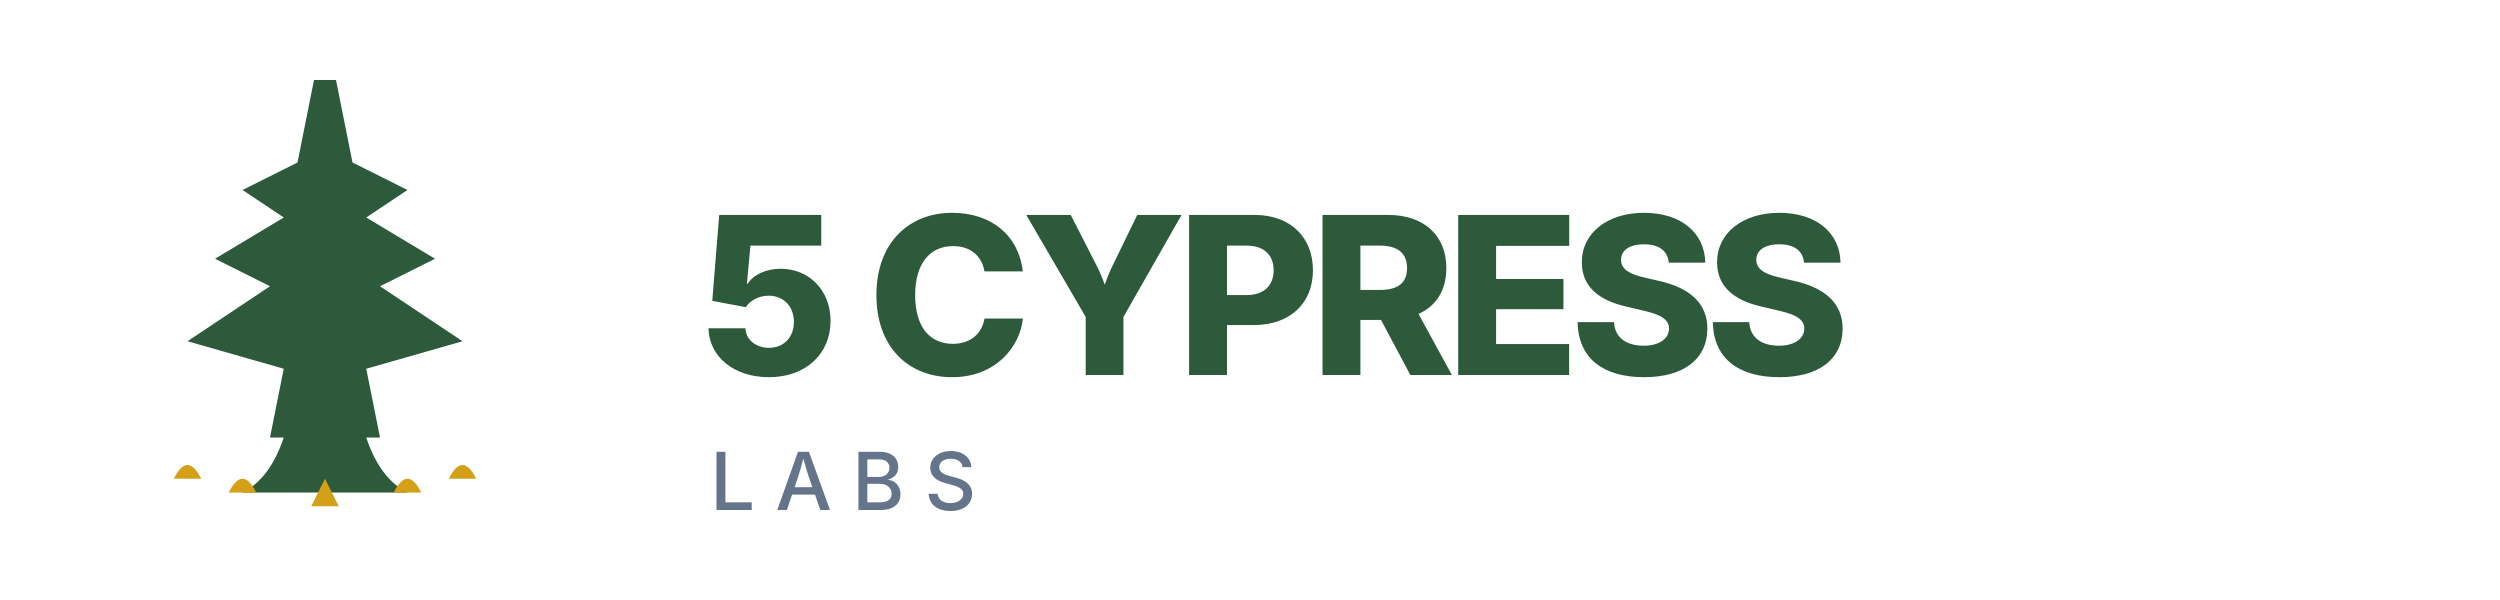
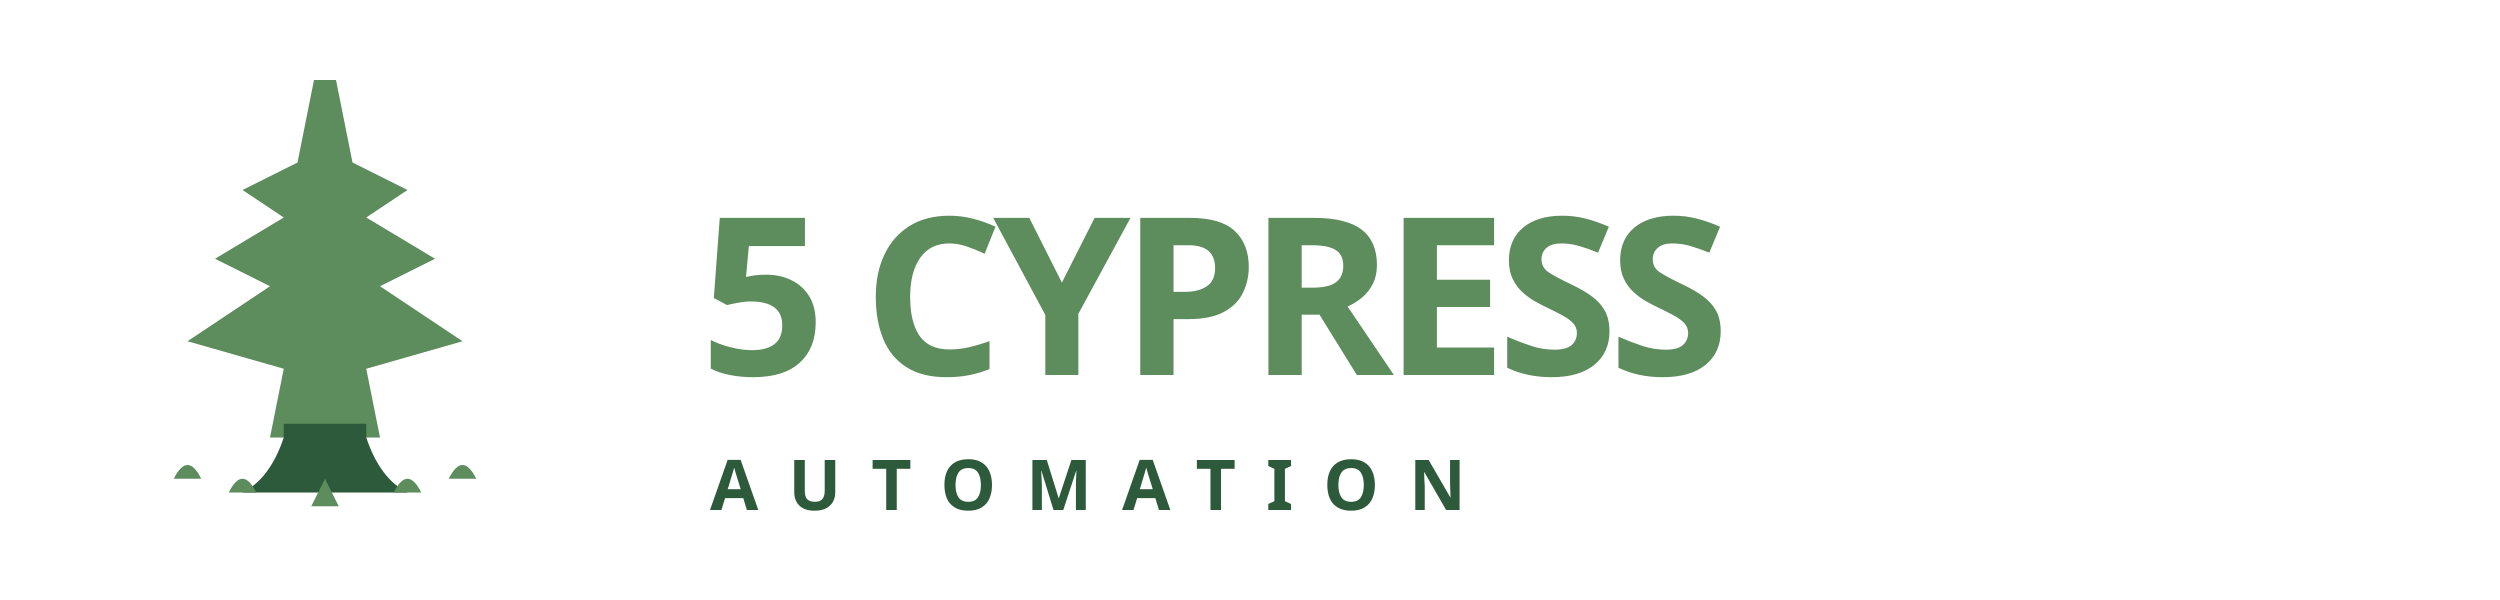
<svg xmlns="http://www.w3.org/2000/svg" viewBox="0 0 500 120" fill="none">
  <g transform="translate(10, 5) scale(0.55)">
-     <path fill="#2D5A3A" d="M96 20 L 104 20 L 110 50 L 130 60 L 115 70 L 140 85 L 120 95 L 150 115 L 115 125 L 120 150 L 80 150 L 85 125 L 50 115 L 80 95 L 60 85 L 85 70 L 70 60 L 90 50 Z" />
+     <path fill="#5D8C5D" d="M96 20 L 104 20 L 110 50 L 130 60 L 115 70 L 140 85 L 120 95 L 150 115 L 115 125 L 120 150 L 80 150 L 85 125 L 50 115 L 80 95 L 60 85 L 85 70 L 70 60 L 90 50 Z" />
    <path fill="#2D5A3A" d="M 85,145 L 85,150 Q 80,165 70,170 L 130,170 Q 120,165 115,150 L 115,145 Z" />
-     <path fill="#D4A017" d="M 45,165 Q 50,155 55,165 Z" />
-     <path fill="#D4A017" d="M 65,170 Q 70,160 75,170 Z" />
-     <path fill="#D4A017" d="M 125,170 Q 130,160 135,170 Z" />
-     <path fill="#D4A017" d="M 145,165 Q 150,155 155,165 Z" />
-     <path fill="#D4A017" d="M 95,175 L 100,165 L 105,175 Z" />
+     <path fill="#5D8C5D" d="M 45,165 Q 50,155 55,165 Z" />
+     <path fill="#5D8C5D" d="M 65,170 Q 70,160 75,170 Z" />
+     <path fill="#5D8C5D" d="M 125,170 Q 130,160 135,170 Z" />
+     <path fill="#5D8C5D" d="M 145,165 Q 150,155 155,165 Z" />
+     <path fill="#5D8C5D" d="M 95,175 L 100,165 L 105,175 Z" />
  </g>
-   <text x="140" y="75" font-family="Inter, sans-serif" font-weight="800" font-size="44" fill="#2D5A3A" letter-spacing="-2">5 CYPRESS</text>
-   <text x="142" y="102" font-family="Inter, sans-serif" font-weight="500" font-size="16" fill="#64748b" letter-spacing="4">LABS</text>
+   <text x="140" y="75" font-family="Space Grotesk, sans-serif" font-weight="800" font-size="44" fill="#5D8C5D" letter-spacing="-2">5 CYPRESS</text>
+   <text x="142" y="102" font-family="JetBrains Mono, sans-serif" font-weight="700" font-size="14" fill="#2D5A3A" letter-spacing="6">AUTOMATION</text>
</svg>
